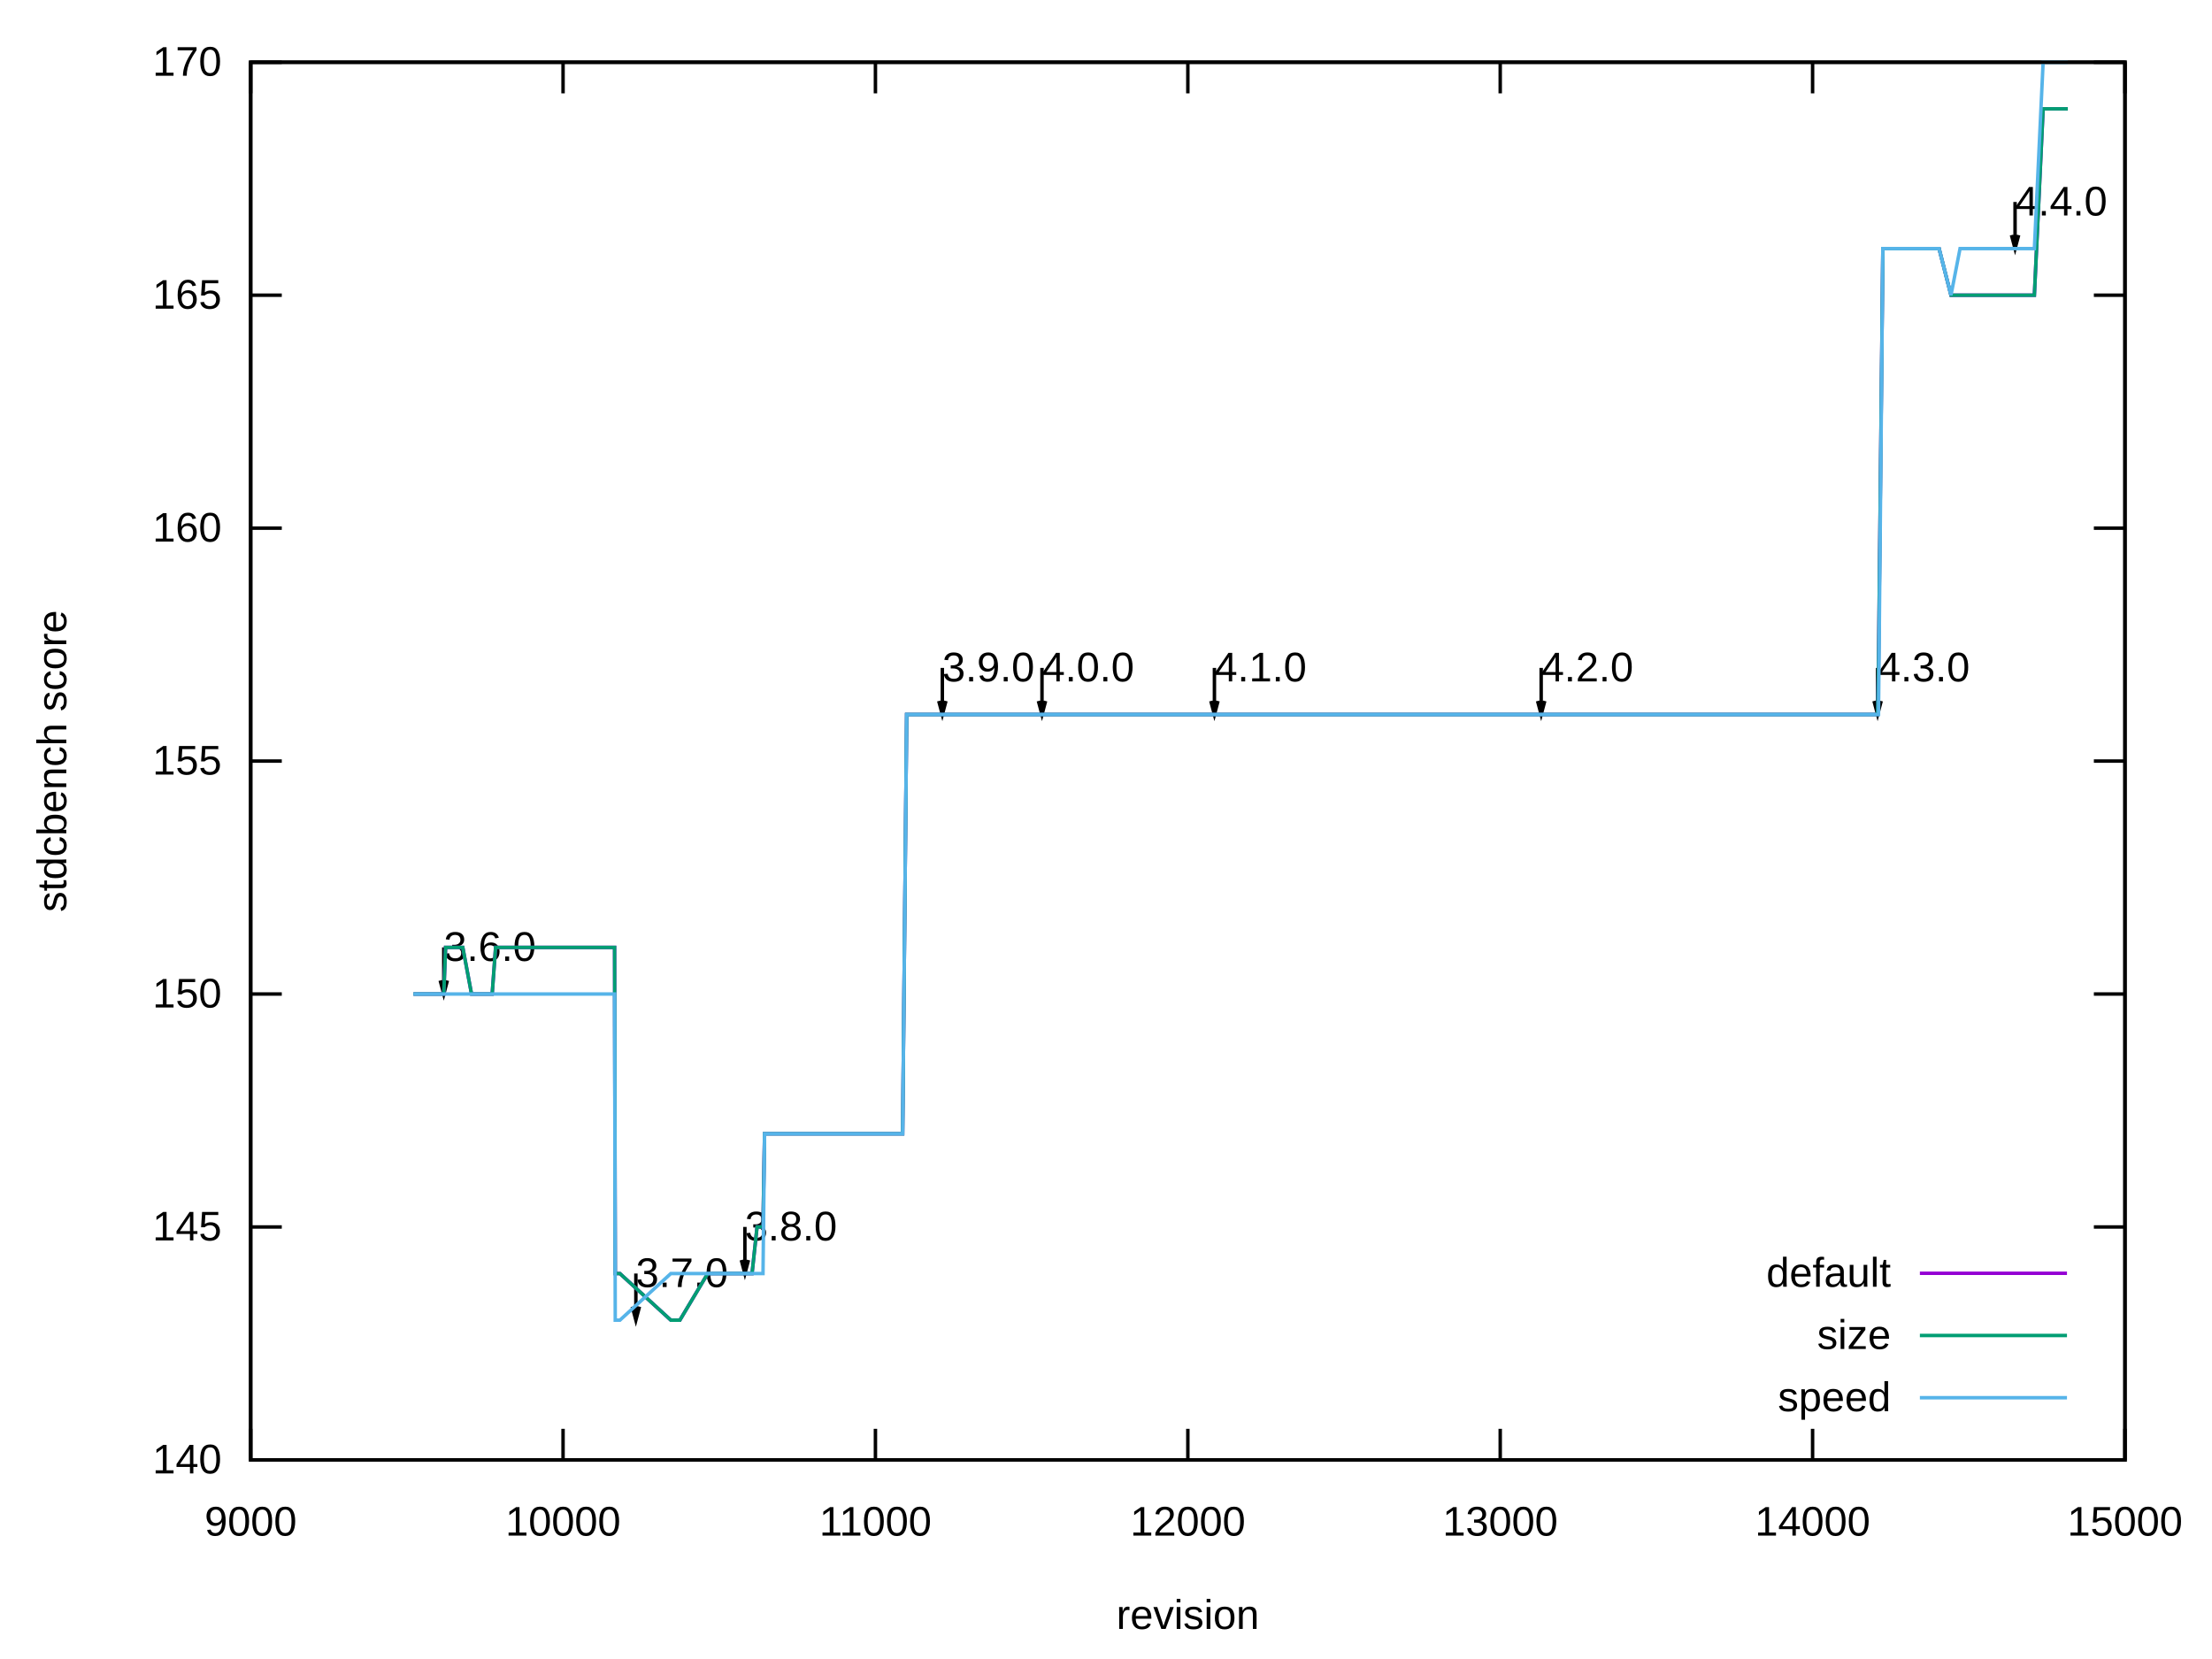
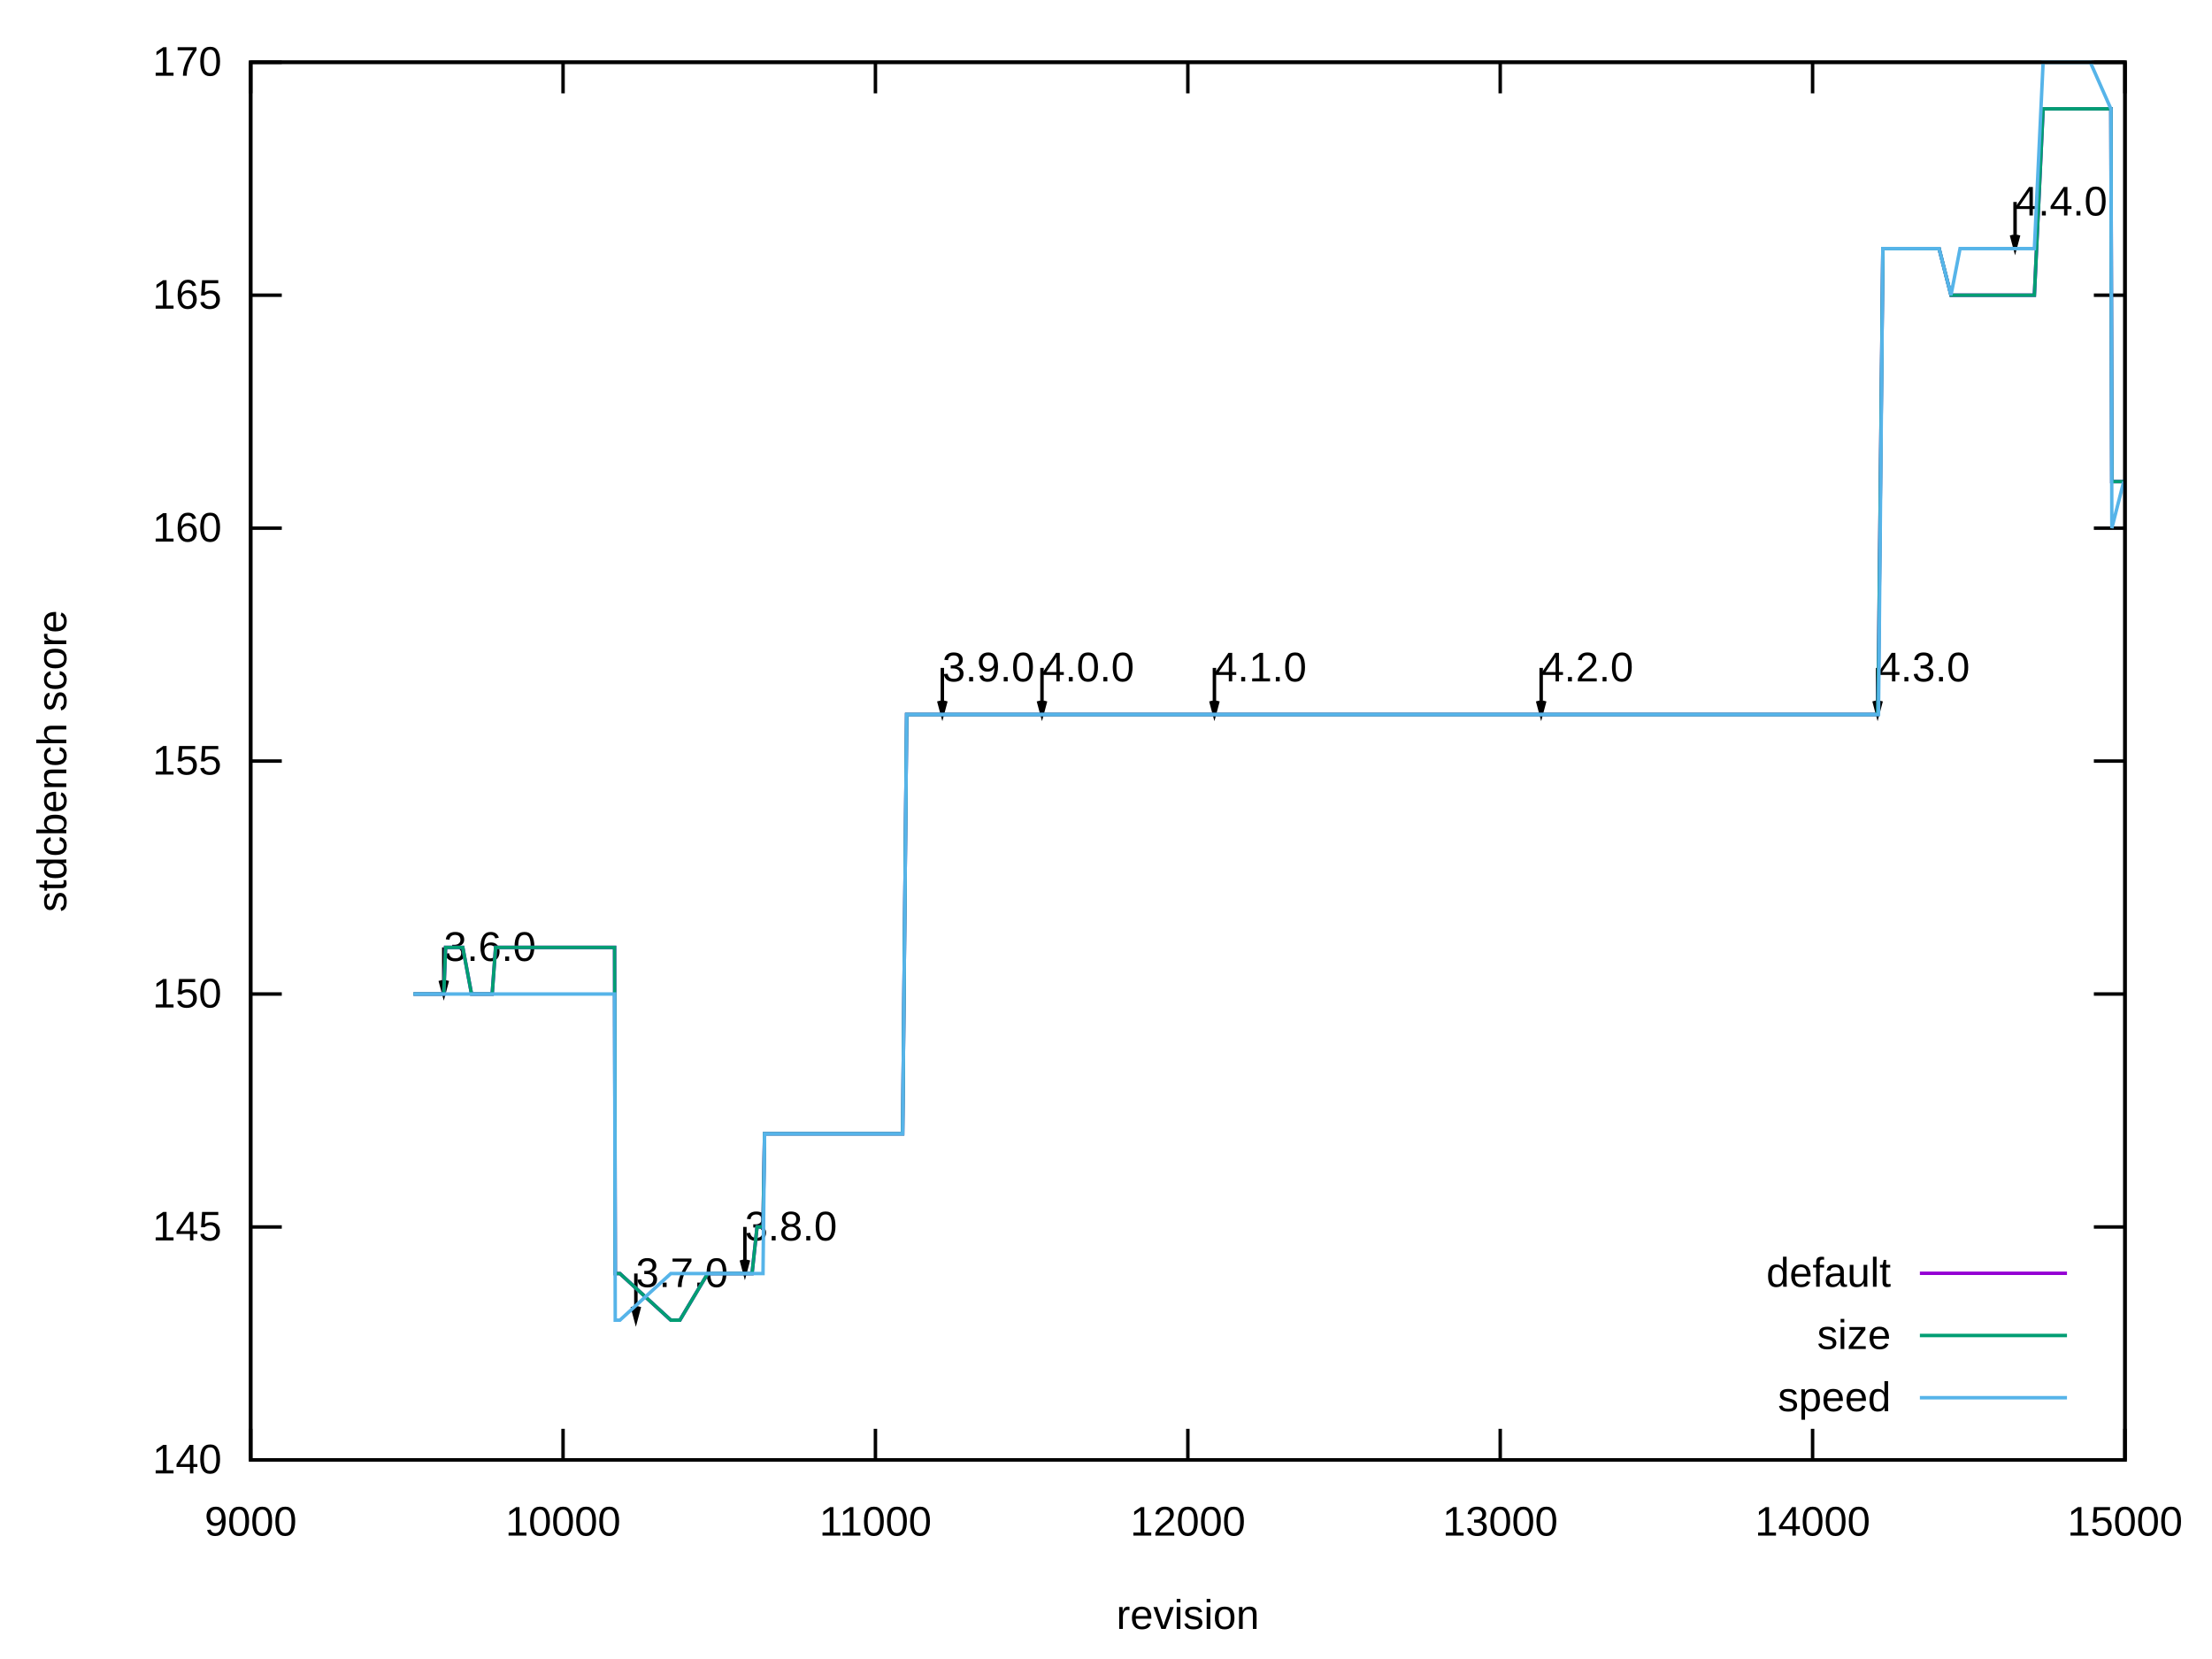
<svg xmlns="http://www.w3.org/2000/svg" xmlns:xlink="http://www.w3.org/1999/xlink" width="640" height="480" viewBox="0 0 640 480">
  <g id="gnuplot_canvas">
    <rect x="0" y="0" width="640" height="480" fill="none" />
    <defs>
      <circle id="gpDot" r="0.5" stroke-width="0.5" stroke="currentColor" />
      <path id="gpPt0" stroke-width="0.222" stroke="currentColor" d="M-1,0 h2 M0,-1 v2" />
      <path id="gpPt1" stroke-width="0.222" stroke="currentColor" d="M-1,-1 L1,1 M1,-1 L-1,1" />
      <path id="gpPt2" stroke-width="0.222" stroke="currentColor" d="M-1,0 L1,0 M0,-1 L0,1 M-1,-1 L1,1 M-1,1 L1,-1" />
      <rect id="gpPt3" stroke-width="0.222" stroke="currentColor" x="-1" y="-1" width="2" height="2" />
      <rect id="gpPt4" stroke-width="0.222" stroke="currentColor" fill="currentColor" x="-1" y="-1" width="2" height="2" />
      <circle id="gpPt5" stroke-width="0.222" stroke="currentColor" cx="0" cy="0" r="1" />
      <use xlink:href="#gpPt5" id="gpPt6" fill="currentColor" stroke="none" />
      <path id="gpPt7" stroke-width="0.222" stroke="currentColor" d="M0,-1.33 L-1.33,0.67 L1.33,0.67 z" />
      <use xlink:href="#gpPt7" id="gpPt8" fill="currentColor" stroke="none" />
      <use xlink:href="#gpPt7" id="gpPt9" stroke="currentColor" transform="rotate(180)" />
      <use xlink:href="#gpPt9" id="gpPt10" fill="currentColor" stroke="none" />
      <use xlink:href="#gpPt3" id="gpPt11" stroke="currentColor" transform="rotate(45)" />
      <use xlink:href="#gpPt11" id="gpPt12" fill="currentColor" stroke="none" />
      <path id="gpPt13" stroke-width="0.222" stroke="currentColor" d="M0,1.330 L1.265,0.411 L0.782,-1.067 L-0.782,-1.076 L-1.265,0.411 z" />
      <use xlink:href="#gpPt13" id="gpPt14" fill="currentColor" stroke="none" />
      <filter id="textbox" filterUnits="objectBoundingBox" x="0" y="0" height="1" width="1">
        <feFlood flood-color="white" flood-opacity="1" result="bgnd" />
        <feComposite in="SourceGraphic" in2="bgnd" operator="atop" />
      </filter>
      <filter id="greybox" filterUnits="objectBoundingBox" x="0" y="0" height="1" width="1">
        <feFlood flood-color="lightgrey" flood-opacity="1" result="grey" />
        <feComposite in="SourceGraphic" in2="grey" operator="atop" />
      </filter>
    </defs>
    <g fill="none" color="white" stroke="currentColor" stroke-width="1.00" stroke-linecap="butt" stroke-linejoin="miter">
</g>
    <g fill="none" color="black" stroke="currentColor" stroke-width="1.00" stroke-linecap="butt" stroke-linejoin="miter">
      <path stroke="black" d="M72.53,422.40 L81.53,422.40 M614.82,422.40 L605.82,422.40  " />
      <g transform="translate(64.14,426.30)" stroke="none" fill="black" font-family="Arial" font-size="12.00" text-anchor="end">
        <text>
          <tspan font-family="Arial"> 140</tspan>
        </text>
      </g>
    </g>
    <g fill="none" color="black" stroke="currentColor" stroke-width="1.00" stroke-linecap="butt" stroke-linejoin="miter">
      <path stroke="black" d="M72.53,355.00 L81.53,355.00 M614.82,355.00 L605.82,355.00  " />
      <g transform="translate(64.14,358.90)" stroke="none" fill="black" font-family="Arial" font-size="12.00" text-anchor="end">
        <text>
          <tspan font-family="Arial"> 145</tspan>
        </text>
      </g>
    </g>
    <g fill="none" color="black" stroke="currentColor" stroke-width="1.00" stroke-linecap="butt" stroke-linejoin="miter">
      <path stroke="black" d="M72.53,287.60 L81.53,287.60 M614.82,287.60 L605.82,287.60  " />
      <g transform="translate(64.14,291.50)" stroke="none" fill="black" font-family="Arial" font-size="12.00" text-anchor="end">
        <text>
          <tspan font-family="Arial"> 150</tspan>
        </text>
      </g>
    </g>
    <g fill="none" color="black" stroke="currentColor" stroke-width="1.00" stroke-linecap="butt" stroke-linejoin="miter">
      <path stroke="black" d="M72.53,220.20 L81.53,220.20 M614.82,220.20 L605.82,220.20  " />
      <g transform="translate(64.14,224.10)" stroke="none" fill="black" font-family="Arial" font-size="12.00" text-anchor="end">
        <text>
          <tspan font-family="Arial"> 155</tspan>
        </text>
      </g>
    </g>
    <g fill="none" color="black" stroke="currentColor" stroke-width="1.00" stroke-linecap="butt" stroke-linejoin="miter">
      <path stroke="black" d="M72.53,152.81 L81.53,152.81 M614.82,152.81 L605.82,152.81  " />
      <g transform="translate(64.14,156.71)" stroke="none" fill="black" font-family="Arial" font-size="12.00" text-anchor="end">
        <text>
          <tspan font-family="Arial"> 160</tspan>
        </text>
      </g>
    </g>
    <g fill="none" color="black" stroke="currentColor" stroke-width="1.00" stroke-linecap="butt" stroke-linejoin="miter">
      <path stroke="black" d="M72.53,85.41 L81.53,85.41 M614.82,85.41 L605.82,85.41  " />
      <g transform="translate(64.14,89.31)" stroke="none" fill="black" font-family="Arial" font-size="12.00" text-anchor="end">
        <text>
          <tspan font-family="Arial"> 165</tspan>
        </text>
      </g>
    </g>
    <g fill="none" color="black" stroke="currentColor" stroke-width="1.00" stroke-linecap="butt" stroke-linejoin="miter">
      <path stroke="black" d="M72.53,18.01 L81.53,18.01 M614.82,18.01 L605.82,18.01  " />
      <g transform="translate(64.14,21.91)" stroke="none" fill="black" font-family="Arial" font-size="12.00" text-anchor="end">
        <text>
          <tspan font-family="Arial"> 170</tspan>
        </text>
      </g>
    </g>
    <g fill="none" color="black" stroke="currentColor" stroke-width="1.00" stroke-linecap="butt" stroke-linejoin="miter">
      <path stroke="black" d="M72.53,422.40 L72.53,413.40 M72.53,18.01 L72.53,27.01  " />
      <g transform="translate(72.53,444.30)" stroke="none" fill="black" font-family="Arial" font-size="12.00" text-anchor="middle">
        <text>
          <tspan font-family="Arial"> 9000</tspan>
        </text>
      </g>
    </g>
    <g fill="none" color="black" stroke="currentColor" stroke-width="1.00" stroke-linecap="butt" stroke-linejoin="miter">
      <path stroke="black" d="M162.91,422.40 L162.91,413.40 M162.91,18.01 L162.91,27.01  " />
      <g transform="translate(162.91,444.30)" stroke="none" fill="black" font-family="Arial" font-size="12.00" text-anchor="middle">
        <text>
          <tspan font-family="Arial"> 10000</tspan>
        </text>
      </g>
    </g>
    <g fill="none" color="black" stroke="currentColor" stroke-width="1.00" stroke-linecap="butt" stroke-linejoin="miter">
      <path stroke="black" d="M253.29,422.40 L253.29,413.40 M253.29,18.01 L253.29,27.01  " />
      <g transform="translate(253.29,444.30)" stroke="none" fill="black" font-family="Arial" font-size="12.00" text-anchor="middle">
        <text>
          <tspan font-family="Arial"> 11000</tspan>
        </text>
      </g>
    </g>
    <g fill="none" color="black" stroke="currentColor" stroke-width="1.00" stroke-linecap="butt" stroke-linejoin="miter">
      <path stroke="black" d="M343.68,422.40 L343.68,413.40 M343.68,18.01 L343.68,27.01  " />
      <g transform="translate(343.68,444.30)" stroke="none" fill="black" font-family="Arial" font-size="12.00" text-anchor="middle">
        <text>
          <tspan font-family="Arial"> 12000</tspan>
        </text>
      </g>
    </g>
    <g fill="none" color="black" stroke="currentColor" stroke-width="1.00" stroke-linecap="butt" stroke-linejoin="miter">
      <path stroke="black" d="M434.06,422.40 L434.06,413.40 M434.06,18.01 L434.06,27.01  " />
      <g transform="translate(434.06,444.30)" stroke="none" fill="black" font-family="Arial" font-size="12.00" text-anchor="middle">
        <text>
          <tspan font-family="Arial"> 13000</tspan>
        </text>
      </g>
    </g>
    <g fill="none" color="black" stroke="currentColor" stroke-width="1.00" stroke-linecap="butt" stroke-linejoin="miter">
      <path stroke="black" d="M524.44,422.40 L524.44,413.40 M524.44,18.01 L524.44,27.01  " />
      <g transform="translate(524.44,444.30)" stroke="none" fill="black" font-family="Arial" font-size="12.00" text-anchor="middle">
        <text>
          <tspan font-family="Arial"> 14000</tspan>
        </text>
      </g>
    </g>
    <g fill="none" color="black" stroke="currentColor" stroke-width="1.00" stroke-linecap="butt" stroke-linejoin="miter">
      <path stroke="black" d="M614.82,422.40 L614.82,413.40 M614.82,18.01 L614.82,27.01  " />
      <g transform="translate(614.82,444.30)" stroke="none" fill="black" font-family="Arial" font-size="12.00" text-anchor="middle">
        <text>
          <tspan font-family="Arial"> 15000</tspan>
        </text>
      </g>
    </g>
    <g fill="none" color="black" stroke="currentColor" stroke-width="1.00" stroke-linecap="butt" stroke-linejoin="miter">
</g>
    <g fill="none" color="black" stroke="currentColor" stroke-width="1.00" stroke-linecap="butt" stroke-linejoin="miter">
      <path stroke="black" d="M72.53,18.01 L72.53,422.40 L614.82,422.40 L614.82,18.01 L72.53,18.01 Z  " />
      <g transform="translate(128.39,278.02)" stroke="none" fill="black" font-family="Arial" font-size="12.00" text-anchor="start">
        <text>
          <tspan font-family="Arial">3.6.0</tspan>
        </text>
      </g>
      <g transform="translate(183.97,372.38)" stroke="none" fill="black" font-family="Arial" font-size="12.00" text-anchor="start">
        <text>
          <tspan font-family="Arial">3.7.0</tspan>
        </text>
      </g>
      <g transform="translate(215.51,358.90)" stroke="none" fill="black" font-family="Arial" font-size="12.00" text-anchor="start">
        <text>
          <tspan font-family="Arial">3.8.0</tspan>
        </text>
      </g>
      <g transform="translate(272.64,197.15)" stroke="none" fill="black" font-family="Arial" font-size="12.00" text-anchor="start">
        <text>
          <tspan font-family="Arial">3.9.0</tspan>
        </text>
      </g>
      <g transform="translate(301.47,197.15)" stroke="none" fill="black" font-family="Arial" font-size="12.00" text-anchor="start">
        <text>
          <tspan font-family="Arial">4.0.0</tspan>
        </text>
      </g>
      <g transform="translate(351.36,197.15)" stroke="none" fill="black" font-family="Arial" font-size="12.00" text-anchor="start">
        <text>
          <tspan font-family="Arial">4.1.0</tspan>
        </text>
      </g>
      <g transform="translate(445.90,197.15)" stroke="none" fill="black" font-family="Arial" font-size="12.00" text-anchor="start">
        <text>
          <tspan font-family="Arial">4.2.0</tspan>
        </text>
      </g>
      <g transform="translate(543.24,197.15)" stroke="none" fill="black" font-family="Arial" font-size="12.00" text-anchor="start">
        <text>
          <tspan font-family="Arial">4.3.0</tspan>
        </text>
      </g>
      <g transform="translate(583.01,62.35)" stroke="none" fill="black" font-family="Arial" font-size="12.00" text-anchor="start">
        <text>
          <tspan font-family="Arial">4.4.0</tspan>
        </text>
      </g>
    </g>
    <g fill="none" color="black" stroke="currentColor" stroke-width="1.00" stroke-linecap="butt" stroke-linejoin="miter">
      <path stroke="black" d="M127.36,283.69 L128.40,287.59 L129.44,283.69 M128.40,274.11 L128.40,287.59  " />
    </g>
    <g fill="none" color="black" stroke="currentColor" stroke-width="1.00" stroke-linecap="butt" stroke-linejoin="miter">
      <path stroke="black" d="M182.94,378.05 L183.98,381.95 L185.02,378.05 M183.98,368.47 L183.98,381.95  " />
    </g>
    <g fill="none" color="black" stroke="currentColor" stroke-width="1.00" stroke-linecap="butt" stroke-linejoin="miter">
      <path stroke="black" d="M214.48,364.57 L215.52,368.47 L216.56,364.57 M215.52,354.99 L215.52,368.47  " />
    </g>
    <g fill="none" color="black" stroke="currentColor" stroke-width="1.00" stroke-linecap="butt" stroke-linejoin="miter">
      <path stroke="black" d="M271.61,202.82 L272.65,206.72 L273.69,202.82 M272.65,193.24 L272.65,206.72  " />
    </g>
    <g fill="none" color="black" stroke="currentColor" stroke-width="1.00" stroke-linecap="butt" stroke-linejoin="miter">
      <path stroke="black" d="M300.44,202.82 L301.48,206.72 L302.52,202.82 M301.48,193.24 L301.48,206.72  " />
    </g>
    <g fill="none" color="black" stroke="currentColor" stroke-width="1.00" stroke-linecap="butt" stroke-linejoin="miter">
      <path stroke="black" d="M350.33,202.82 L351.37,206.72 L352.41,202.82 M351.37,193.24 L351.37,206.72  " />
    </g>
    <g fill="none" color="black" stroke="currentColor" stroke-width="1.00" stroke-linecap="butt" stroke-linejoin="miter">
      <path stroke="black" d="M444.87,202.82 L445.91,206.72 L446.95,202.82 M445.91,193.24 L445.91,206.72  " />
    </g>
    <g fill="none" color="black" stroke="currentColor" stroke-width="1.00" stroke-linecap="butt" stroke-linejoin="miter">
      <path stroke="black" d="M542.21,202.82 L543.25,206.72 L544.29,202.82 M543.25,193.24 L543.25,206.72  " />
    </g>
    <g fill="none" color="black" stroke="currentColor" stroke-width="1.00" stroke-linecap="butt" stroke-linejoin="miter">
      <path stroke="black" d="M581.98,68.02 L583.02,71.92 L584.06,68.02 M583.02,58.44 L583.02,71.92  " />
    </g>
    <g fill="none" color="black" stroke="currentColor" stroke-width="1.00" stroke-linecap="butt" stroke-linejoin="miter">
</g>
    <g id="gnuplot_plot_1">
      <g fill="none" color="black" stroke="currentColor" stroke-width="1.00" stroke-linecap="butt" stroke-linejoin="miter">
        <g transform="translate(547.09,372.30)" stroke="none" fill="black" font-family="Arial" font-size="12.00" text-anchor="end">
          <text>
            <tspan font-family="Arial">default</tspan>
          </text>
        </g>
      </g>
      <g fill="none" color="black" stroke="currentColor" stroke-width="1.00" stroke-linecap="butt" stroke-linejoin="miter">
-         <path stroke="rgb(148,   0, 211)" d="M555.48,368.40 L598.04,368.40 M119.62,287.60 L121.34,287.60 L122.24,287.60 L123.87,287.60 L125.04,287.60 L125.76,287.60   L126.40,287.60 L126.85,287.60 L126.94,287.60 L127.03,287.60 L127.12,287.60 L128.39,287.60 L128.93,274.12 L129.65,274.12   L129.92,274.12 L130.01,274.12 L130.10,274.12 L130.19,274.12 L130.37,274.12 L130.83,274.12 L130.92,274.12 L131.19,274.12   L131.37,274.12 L131.55,274.12 L131.64,274.12 L132.09,274.12 L132.36,274.12 L132.54,274.12 L132.63,274.12 L132.72,274.12   L133.90,274.12 L136.43,287.60 L138.51,287.60 L139.41,287.60 L140.05,287.60 L140.41,287.60 L141.31,287.60 L141.58,287.60   L141.67,287.60 L141.76,287.60 L141.85,287.60 L142.40,287.60 L143.39,274.12 L143.93,274.12 L144.02,274.12 L144.20,274.12   L144.56,274.12 L145.11,274.12 L145.47,274.12 L145.56,274.12 L146.19,274.12 L146.46,274.12 L146.55,274.12 L146.64,274.12   L147.55,274.12 L147.73,274.12 L148.09,274.12 L151.98,274.12 L158.30,274.12 L158.66,274.12 L158.84,274.12 L158.93,274.12   L159.39,274.12 L177.64,274.12 L177.82,274.12 L178.01,368.48 L178.64,368.48 L179.27,368.48 L179.36,368.48 L194.09,381.96   L194.45,381.96 L194.55,381.96 L195.99,381.96 L196.08,381.96 L196.71,381.96 L204.76,368.48 L207.65,368.48 L209.01,368.48   L211.72,368.48 L213.34,368.48 L215.51,368.48 L216.42,368.48 L217.23,368.48 L217.59,368.48 L219.04,355.00 L220.76,355.00   L221.21,328.04 L222.20,328.04 L222.56,328.04 L223.29,328.04 L232.96,328.04 L233.59,328.04 L233.95,328.04 L234.04,328.04   L234.13,328.04 L234.31,328.04 L235.22,328.04 L244.26,328.04 L249.68,328.04 L250.94,328.04 L261.16,328.04 L262.33,206.73   L266.85,206.73 L272.64,206.73 L276.79,206.73 L283.12,206.73 L283.57,206.73 L286.82,206.73 L292.61,206.73 L292.88,206.73   L293.69,206.73 L299.12,206.73 L299.30,206.73 L301.47,206.73 L306.26,206.73 L308.79,206.73 L308.88,206.73 L309.78,206.73   L310.23,206.73 L310.32,206.73 L310.87,206.73 L310.96,206.73 L318.55,206.73 L327.59,206.73 L343.77,206.73 L348.74,206.73   L351.36,206.73 L352.53,206.73 L352.71,206.73 L352.89,206.73 L353.26,206.73 L353.53,206.73 L353.98,206.73 L379.10,206.73   L381.18,206.73 L382.54,206.73 L384.35,206.73 L385.61,206.73 L387.78,206.73 L388.41,206.73 L389.59,206.73 L401.70,206.73   L404.50,206.73 L405.95,206.73 L406.22,206.73 L411.10,206.73 L414.53,206.73 L415.53,206.73 L418.42,206.73 L421.58,206.73   L422.76,206.73 L424.21,206.73 L425.02,206.73 L431.25,206.73 L445.90,206.73 L452.13,206.73 L461.17,206.73 L478.80,206.73   L496.33,206.73 L497.23,206.73 L498.14,206.73 L501.66,206.73 L503.83,206.73 L506.36,206.73 L515.40,206.73 L524.44,206.73   L541.07,206.73 L543.24,206.73 L543.51,193.25 L544.77,71.93 L545.68,71.93 L545.95,71.93 L546.67,71.93 L546.85,71.93   L547.30,71.93 L551.55,71.93 L555.71,71.93 L557.88,71.93 L560.41,71.93 L561.04,71.93 L564.48,85.41 L567.10,85.41   L570.53,85.41 L572.16,85.41 L583.01,85.41 L583.19,85.41 L588.61,85.41 L591.14,31.49 L598.28,31.49  " />
+         <path stroke="rgb(148,   0, 211)" d="M555.48,368.40 L598.04,368.40 M119.62,287.60 L121.34,287.60 L122.24,287.60 L123.87,287.60 L125.04,287.60 L125.76,287.60   L126.40,287.60 L126.85,287.60 L126.94,287.60 L127.03,287.60 L127.12,287.60 L128.39,287.60 L128.93,274.12 L129.65,274.12   L129.92,274.12 L130.01,274.12 L130.10,274.12 L130.19,274.12 L130.37,274.12 L130.83,274.12 L130.92,274.12 L131.19,274.12   L131.37,274.12 L131.55,274.12 L131.64,274.12 L132.09,274.12 L132.36,274.12 L132.54,274.12 L132.63,274.12 L132.72,274.12   L133.90,274.12 L136.43,287.60 L138.51,287.60 L139.41,287.60 L140.05,287.60 L140.41,287.60 L141.31,287.60 L141.58,287.60   L141.67,287.60 L141.76,287.60 L141.85,287.60 L142.40,287.60 L143.39,274.12 L143.93,274.12 L144.02,274.12 L144.20,274.12   L144.56,274.12 L145.11,274.12 L145.47,274.12 L145.56,274.12 L146.19,274.12 L146.46,274.12 L146.55,274.12 L146.64,274.12   L147.55,274.12 L147.73,274.12 L148.09,274.12 L151.98,274.12 L158.30,274.12 L158.66,274.12 L158.84,274.12 L158.93,274.12   L159.39,274.12 L177.64,274.12 L177.82,274.12 L178.01,368.48 L178.64,368.48 L179.27,368.48 L179.36,368.48 L194.09,381.96   L194.45,381.96 L194.55,381.96 L195.99,381.96 L196.08,381.96 L196.71,381.96 L204.76,368.48 L207.65,368.48 L209.01,368.48   L211.72,368.48 L213.34,368.48 L215.51,368.48 L216.42,368.48 L217.23,368.48 L217.59,368.48 L219.04,355.00 L220.76,355.00   L221.21,328.04 L222.20,328.04 L222.56,328.04 L223.29,328.04 L232.96,328.04 L233.59,328.04 L233.95,328.04 L234.04,328.04   L234.13,328.04 L234.31,328.04 L235.22,328.04 L244.26,328.04 L249.68,328.04 L250.94,328.04 L261.16,328.04 L262.33,206.73   L266.85,206.73 L272.64,206.73 L276.79,206.73 L283.12,206.73 L283.57,206.73 L286.82,206.73 L292.61,206.73 L292.88,206.73   L293.69,206.73 L299.12,206.73 L299.30,206.73 L301.47,206.73 L306.26,206.73 L308.79,206.73 L308.88,206.73 L309.78,206.73   L310.23,206.73 L310.32,206.73 L310.87,206.73 L310.96,206.73 L318.55,206.73 L327.59,206.73 L343.77,206.73 L348.74,206.73   L351.36,206.73 L352.53,206.73 L352.71,206.73 L352.89,206.73 L353.26,206.73 L353.53,206.73 L353.98,206.73 L379.10,206.73   L381.18,206.73 L382.54,206.73 L384.35,206.73 L385.61,206.73 L387.78,206.73 L388.41,206.73 L389.59,206.73 L401.70,206.73   L404.50,206.73 L405.95,206.73 L406.22,206.73 L411.10,206.73 L414.53,206.73 L415.53,206.73 L418.42,206.73 L421.58,206.73   L422.76,206.73 L424.21,206.73 L425.02,206.73 L431.25,206.73 L445.90,206.73 L452.13,206.73 L461.17,206.73 L478.80,206.73   L496.33,206.73 L497.23,206.73 L498.14,206.73 L501.66,206.73 L503.83,206.73 L506.36,206.73 L515.40,206.73 L524.44,206.73   L541.07,206.73 L543.24,206.73 L543.51,193.25 L544.77,71.93 L545.68,71.93 L545.95,71.93 L546.67,71.93 L546.85,71.93   L547.30,71.93 L551.55,71.93 L555.71,71.93 L557.88,71.93 L560.41,71.93 L561.04,71.93 L564.48,85.41 L567.10,85.41   L570.53,85.41 L572.16,85.41 L583.01,85.41 L583.19,85.41 L588.61,85.41 L591.14,31.49 L598.28,31.49 L604.79,31.49   L610.75,31.49 L611.02,139.33 L614.46,139.33  " />
      </g>
    </g>
    <g id="gnuplot_plot_2">
      <g fill="none" color="black" stroke="currentColor" stroke-width="1.00" stroke-linecap="butt" stroke-linejoin="miter">
        <g transform="translate(547.09,390.30)" stroke="none" fill="black" font-family="Arial" font-size="12.00" text-anchor="end">
          <text>
            <tspan font-family="Arial">size</tspan>
          </text>
        </g>
      </g>
      <g fill="none" color="black" stroke="currentColor" stroke-width="1.00" stroke-linecap="butt" stroke-linejoin="miter">
-         <path stroke="rgb(  0, 158, 115)" d="M555.48,386.40 L598.04,386.40 M119.62,287.60 L121.34,287.60 L122.24,287.60 L123.87,287.60 L125.04,287.60 L125.76,287.60   L126.40,287.60 L126.85,287.60 L126.94,287.60 L127.03,287.60 L127.12,287.60 L128.39,287.60 L128.93,274.12 L129.65,274.12   L129.92,274.12 L130.01,274.12 L130.10,274.12 L130.19,274.12 L130.37,274.12 L130.83,274.12 L130.92,274.12 L131.19,274.12   L131.37,274.12 L131.55,274.12 L131.64,274.12 L132.09,274.12 L132.36,274.12 L132.54,274.12 L132.63,274.12 L132.72,274.12   L133.90,274.12 L136.43,287.60 L138.51,287.60 L139.41,287.60 L140.05,287.60 L140.41,287.60 L141.31,287.60 L141.58,287.60   L141.67,287.60 L141.76,287.60 L141.85,287.60 L142.40,287.60 L143.39,274.12 L143.93,274.12 L144.02,274.12 L144.20,274.12   L144.56,274.12 L145.11,274.12 L145.47,274.12 L145.56,274.12 L146.19,274.12 L146.46,274.12 L146.55,274.12 L146.64,274.12   L147.55,274.12 L147.73,274.12 L148.09,274.12 L151.98,274.12 L158.30,274.12 L158.66,274.12 L158.84,274.12 L158.93,274.12   L159.39,274.12 L177.64,274.12 L177.82,274.12 L178.01,368.48 L178.64,368.48 L179.27,368.48 L179.36,368.48 L194.09,381.96   L194.45,381.96 L194.55,381.96 L195.99,381.96 L196.08,381.96 L196.71,381.96 L204.76,368.48 L207.65,368.48 L209.01,368.48   L211.72,368.48 L213.34,368.48 L215.51,368.48 L216.42,368.48 L217.23,368.48 L217.59,368.48 L219.04,355.00 L220.76,355.00   L221.21,328.04 L222.20,328.04 L222.56,328.04 L223.29,328.04 L232.96,328.04 L233.59,328.04 L233.95,328.04 L234.04,328.04   L234.13,328.04 L234.31,328.04 L235.22,328.04 L244.26,328.04 L249.68,328.04 L250.94,328.04 L261.16,328.04 L262.33,206.73   L266.85,206.73 L272.64,206.73 L276.79,206.73 L283.12,206.73 L283.57,206.73 L286.82,206.73 L292.61,206.73 L292.88,206.73   L293.69,206.73 L299.12,206.73 L299.30,206.73 L301.47,206.73 L306.26,206.73 L308.79,206.73 L308.88,206.73 L309.78,206.73   L310.23,206.73 L310.32,206.73 L310.87,206.73 L310.96,206.73 L318.55,206.73 L327.59,206.73 L343.77,206.73 L348.74,206.73   L351.36,206.73 L352.53,206.73 L352.71,206.73 L352.89,206.73 L353.26,206.73 L353.53,206.73 L353.98,206.73 L379.10,206.73   L381.18,206.73 L382.54,206.73 L384.35,206.73 L385.61,206.73 L387.78,206.73 L388.41,206.73 L389.59,206.73 L401.70,206.73   L404.50,206.73 L405.95,206.73 L406.22,206.73 L411.10,206.73 L414.53,206.73 L415.53,206.73 L418.42,206.73 L421.58,206.73   L422.76,206.73 L424.21,206.73 L425.02,206.73 L431.25,206.73 L445.90,206.73 L452.13,206.73 L461.17,206.73 L478.80,206.73   L496.33,206.73 L497.23,206.73 L498.14,206.73 L501.66,206.73 L503.83,206.73 L506.36,206.73 L515.40,206.73 L524.44,206.73   L541.07,206.73 L543.24,206.73 L543.51,193.25 L544.77,71.93 L545.68,71.93 L545.95,71.93 L546.67,71.93 L546.85,71.93   L547.30,71.93 L551.55,71.93 L555.71,71.93 L557.88,71.93 L560.41,71.93 L561.04,71.93 L564.48,85.41 L567.10,85.41   L570.53,85.41 L572.16,85.41 L583.01,85.41 L583.19,85.41 L588.61,85.41 L591.14,31.49 L598.28,31.49  " />
+         <path stroke="rgb(  0, 158, 115)" d="M555.48,386.40 L598.04,386.40 M119.62,287.60 L121.34,287.60 L122.24,287.60 L123.87,287.60 L125.04,287.60 L125.76,287.60   L126.40,287.60 L126.85,287.60 L126.94,287.60 L127.03,287.60 L127.12,287.60 L128.39,287.60 L128.93,274.12 L129.65,274.12   L129.92,274.12 L130.01,274.12 L130.10,274.12 L130.19,274.12 L130.37,274.12 L130.83,274.12 L130.92,274.12 L131.19,274.12   L131.37,274.12 L131.55,274.12 L131.64,274.12 L132.09,274.12 L132.36,274.12 L132.54,274.12 L132.63,274.12 L132.72,274.12   L133.90,274.12 L136.43,287.60 L138.51,287.60 L139.41,287.60 L140.05,287.60 L140.41,287.60 L141.31,287.60 L141.58,287.60   L141.67,287.60 L141.76,287.60 L141.85,287.60 L142.40,287.60 L143.39,274.12 L143.93,274.12 L144.02,274.12 L144.20,274.12   L144.56,274.12 L145.11,274.12 L145.47,274.12 L145.56,274.12 L146.19,274.12 L146.46,274.12 L146.55,274.12 L146.64,274.12   L147.55,274.12 L147.73,274.12 L148.09,274.12 L151.98,274.12 L158.30,274.12 L158.66,274.12 L158.84,274.12 L158.93,274.12   L159.39,274.12 L177.64,274.12 L177.82,274.12 L178.01,368.48 L178.64,368.48 L179.27,368.48 L179.36,368.48 L194.09,381.96   L194.45,381.96 L194.55,381.96 L195.99,381.96 L196.08,381.96 L196.71,381.96 L204.76,368.48 L207.65,368.48 L209.01,368.48   L211.72,368.48 L213.34,368.48 L215.51,368.48 L216.42,368.48 L217.23,368.48 L217.59,368.48 L219.04,355.00 L220.76,355.00   L221.21,328.04 L222.20,328.04 L222.56,328.04 L223.29,328.04 L232.96,328.04 L233.59,328.04 L233.95,328.04 L234.04,328.04   L234.13,328.04 L234.31,328.04 L235.22,328.04 L244.26,328.04 L249.68,328.04 L250.94,328.04 L261.16,328.04 L262.33,206.73   L266.85,206.73 L272.64,206.73 L276.79,206.73 L283.12,206.73 L283.57,206.73 L286.82,206.73 L292.61,206.73 L292.88,206.73   L293.69,206.73 L299.12,206.73 L299.30,206.73 L301.47,206.73 L306.26,206.73 L308.79,206.73 L308.88,206.73 L309.78,206.73   L310.23,206.73 L310.32,206.73 L310.87,206.73 L310.96,206.73 L318.55,206.73 L327.59,206.73 L343.77,206.73 L348.74,206.73   L351.36,206.73 L352.53,206.73 L352.71,206.73 L352.89,206.73 L353.26,206.73 L353.53,206.73 L353.98,206.73 L379.10,206.73   L381.18,206.73 L382.54,206.73 L384.35,206.73 L385.61,206.73 L387.78,206.73 L388.41,206.73 L389.59,206.73 L401.70,206.73   L404.50,206.73 L405.95,206.73 L406.22,206.73 L411.10,206.73 L414.53,206.73 L415.53,206.73 L418.42,206.73 L421.58,206.73   L422.76,206.73 L424.21,206.73 L425.02,206.73 L431.25,206.73 L445.90,206.73 L452.13,206.73 L461.17,206.73 L478.80,206.73   L496.33,206.73 L497.23,206.73 L498.14,206.73 L501.66,206.73 L503.83,206.73 L506.36,206.73 L515.40,206.73 L524.44,206.73   L541.07,206.73 L543.24,206.73 L543.51,193.25 L544.77,71.93 L545.68,71.93 L545.95,71.93 L546.67,71.93 L546.85,71.93   L547.30,71.93 L551.55,71.93 L555.71,71.93 L557.88,71.93 L560.41,71.93 L561.04,71.93 L564.48,85.41 L567.10,85.41   L570.53,85.41 L572.16,85.41 L583.01,85.41 L583.19,85.41 L588.61,85.41 L591.14,31.49 L598.28,31.49 L604.79,31.49   L610.75,31.49 L611.02,139.33 L614.46,139.33  " />
      </g>
    </g>
    <g id="gnuplot_plot_3">
      <g fill="none" color="black" stroke="currentColor" stroke-width="1.00" stroke-linecap="butt" stroke-linejoin="miter">
        <g transform="translate(547.09,408.30)" stroke="none" fill="black" font-family="Arial" font-size="12.00" text-anchor="end">
          <text>
            <tspan font-family="Arial">speed</tspan>
          </text>
        </g>
      </g>
      <g fill="none" color="black" stroke="currentColor" stroke-width="1.00" stroke-linecap="butt" stroke-linejoin="miter">
-         <path stroke="rgb( 86, 180, 233)" d="M555.48,404.40 L598.04,404.40 M119.62,287.60 L121.34,287.60 L122.24,287.60 L123.87,287.60 L125.04,287.60 L125.76,287.60   L126.40,287.60 L126.85,287.60 L126.94,287.60 L127.03,287.60 L127.12,287.60 L128.39,287.60 L128.93,287.60 L129.65,287.60   L129.92,287.60 L130.01,287.60 L130.10,287.60 L130.19,287.60 L130.37,287.60 L130.83,287.60 L130.92,287.60 L131.19,287.60   L131.37,287.60 L131.55,287.60 L131.64,287.60 L132.09,287.60 L132.36,287.60 L132.54,287.60 L132.63,287.60 L132.72,287.60   L133.90,287.60 L136.43,287.60 L138.51,287.60 L139.41,287.60 L140.05,287.60 L140.41,287.60 L141.31,287.60 L141.58,287.60   L141.67,287.60 L141.76,287.60 L141.85,287.60 L142.40,287.60 L143.39,287.60 L143.93,287.60 L144.02,287.60 L144.20,287.60   L144.56,287.60 L145.11,287.60 L145.47,287.60 L145.56,287.60 L146.19,287.60 L146.46,287.60 L146.55,287.60 L146.64,287.60   L147.55,287.60 L147.73,287.60 L148.09,287.60 L151.98,287.60 L158.30,287.60 L158.66,287.60 L158.84,287.60 L158.93,287.60   L159.39,287.60 L177.64,287.60 L177.82,287.60 L178.01,381.96 L178.64,381.96 L179.27,381.96 L179.36,381.96 L194.09,368.48   L194.45,368.48 L194.55,368.48 L195.99,368.48 L196.08,368.48 L196.71,368.48 L204.76,368.48 L207.65,368.48 L209.01,368.48   L211.72,368.48 L213.34,368.48 L215.51,368.48 L216.42,368.48 L217.23,368.48 L217.59,368.48 L219.04,368.48 L220.76,368.48   L221.21,328.04 L222.20,328.04 L222.56,328.04 L223.29,328.04 L232.96,328.04 L233.59,328.04 L233.95,328.04 L234.04,328.04   L234.13,328.04 L234.31,328.04 L235.22,328.04 L244.26,328.04 L249.68,328.04 L250.94,328.04 L261.16,328.04 L262.33,206.73   L266.85,206.73 L272.64,206.73 L276.79,206.73 L283.12,206.73 L283.57,206.73 L286.82,206.73 L292.61,206.73 L292.88,206.73   L293.69,206.73 L299.12,206.73 L299.30,206.73 L301.47,206.73 L306.26,206.73 L308.79,206.73 L308.88,206.73 L309.78,206.73   L310.23,206.73 L310.32,206.73 L310.87,206.73 L310.96,206.73 L318.55,206.73 L327.59,206.73 L343.77,206.73 L348.74,206.73   L351.36,206.73 L352.53,206.73 L352.71,206.73 L352.89,206.73 L353.26,206.73 L353.53,206.73 L353.98,206.73 L379.10,206.73   L381.18,206.73 L382.54,206.73 L384.35,206.73 L385.61,206.73 L387.78,206.73 L388.41,206.73 L389.59,206.73 L401.70,206.73   L404.50,206.73 L405.95,206.73 L406.22,206.73 L411.10,206.73 L414.53,206.73 L415.53,206.73 L418.42,206.73 L421.58,206.73   L422.76,206.73 L424.21,206.73 L425.02,206.73 L431.25,206.73 L445.90,206.73 L452.13,206.73 L461.17,206.73 L478.80,206.73   L496.33,206.73 L497.23,206.73 L498.14,206.73 L501.66,206.73 L503.83,206.73 L506.36,206.73 L515.40,206.73 L524.44,206.73   L541.07,206.73 L543.24,206.73 L543.51,206.73 L544.77,71.93 L545.68,71.93 L545.95,71.93 L546.67,71.93 L546.85,71.93   L547.30,71.93 L551.55,71.93 L555.71,71.93 L557.88,71.93 L560.41,71.93 L561.04,71.93 L564.48,85.41 L567.10,71.93   L570.53,71.93 L572.16,71.93 L583.01,71.93 L583.19,71.93 L588.61,71.93 L591.14,18.01 L598.28,18.01  " />
+         <path stroke="rgb( 86, 180, 233)" d="M555.48,404.40 L598.04,404.40 M119.62,287.60 L121.34,287.60 L122.24,287.60 L123.87,287.60 L125.04,287.60 L125.76,287.60   L126.40,287.60 L126.85,287.60 L126.94,287.60 L127.03,287.60 L127.12,287.60 L128.39,287.60 L128.93,287.60 L129.65,287.60   L129.92,287.60 L130.01,287.60 L130.10,287.60 L130.19,287.60 L130.37,287.60 L130.83,287.60 L130.92,287.60 L131.19,287.60   L131.37,287.60 L131.55,287.60 L131.64,287.60 L132.09,287.60 L132.36,287.60 L132.54,287.60 L132.63,287.60 L132.72,287.60   L133.90,287.60 L136.43,287.60 L138.51,287.60 L139.41,287.60 L140.05,287.60 L140.41,287.60 L141.31,287.60 L141.58,287.60   L141.67,287.60 L141.76,287.60 L141.85,287.60 L142.40,287.60 L143.39,287.60 L143.93,287.60 L144.02,287.60 L144.20,287.60   L144.56,287.60 L145.11,287.60 L145.47,287.60 L145.56,287.60 L146.19,287.60 L146.46,287.60 L146.55,287.60 L146.64,287.60   L147.55,287.60 L147.73,287.60 L148.09,287.60 L151.98,287.60 L158.30,287.60 L158.66,287.60 L158.84,287.60 L158.93,287.60   L159.39,287.60 L177.64,287.60 L177.82,287.60 L178.01,381.96 L178.64,381.96 L179.27,381.96 L179.36,381.96 L194.09,368.48   L194.45,368.48 L194.55,368.48 L195.99,368.48 L196.08,368.48 L196.71,368.48 L204.76,368.48 L207.65,368.48 L209.01,368.48   L211.72,368.48 L213.34,368.48 L215.51,368.48 L216.42,368.48 L217.23,368.48 L217.59,368.48 L219.04,368.48 L220.76,368.48   L221.21,328.04 L222.20,328.04 L222.56,328.04 L223.29,328.04 L232.96,328.04 L233.59,328.04 L233.95,328.04 L234.04,328.04   L234.13,328.04 L234.31,328.04 L235.22,328.04 L244.26,328.04 L249.68,328.04 L250.94,328.04 L261.16,328.04 L262.33,206.73   L266.85,206.73 L272.64,206.73 L276.79,206.73 L283.12,206.73 L283.57,206.73 L286.82,206.73 L292.61,206.73 L292.88,206.73   L293.69,206.73 L299.12,206.73 L299.30,206.73 L301.47,206.73 L306.26,206.73 L308.79,206.73 L308.88,206.73 L309.78,206.73   L310.23,206.73 L310.32,206.73 L310.87,206.73 L310.96,206.73 L318.55,206.73 L327.59,206.73 L343.77,206.73 L348.74,206.73   L351.36,206.73 L352.53,206.73 L352.71,206.73 L352.89,206.73 L353.26,206.73 L353.53,206.73 L353.98,206.73 L379.10,206.73   L381.18,206.73 L382.54,206.73 L384.35,206.73 L385.61,206.73 L387.78,206.73 L388.41,206.73 L389.59,206.73 L401.70,206.73   L404.50,206.73 L405.95,206.73 L406.22,206.73 L411.10,206.73 L414.53,206.73 L415.53,206.73 L418.42,206.73 L421.58,206.73   L422.76,206.73 L424.21,206.73 L425.02,206.73 L431.25,206.73 L445.90,206.73 L452.13,206.73 L461.17,206.73 L478.80,206.73   L496.33,206.73 L497.23,206.73 L498.14,206.73 L501.66,206.73 L503.83,206.73 L506.36,206.73 L515.40,206.73 L524.44,206.73   L541.07,206.73 L543.24,206.73 L543.51,206.73 L544.77,71.93 L545.68,71.93 L545.95,71.93 L546.67,71.93 L546.85,71.93   L547.30,71.93 L551.55,71.93 L555.71,71.93 L557.88,71.93 L560.41,71.93 L561.04,71.93 L564.48,85.41 L567.10,71.93   L570.53,71.93 L572.16,71.93 L583.01,71.93 L583.19,71.93 L588.61,71.93 L591.14,18.01 L598.28,18.01 L604.79,18.01   L610.75,31.49 L611.02,152.81 L614.46,139.33  " />
      </g>
    </g>
    <g fill="none" color="white" stroke="rgb( 86, 180, 233)" stroke-width="2.00" stroke-linecap="butt" stroke-linejoin="miter">
</g>
    <g fill="none" color="black" stroke="currentColor" stroke-width="2.00" stroke-linecap="butt" stroke-linejoin="miter">
</g>
    <g fill="none" color="black" stroke="black" stroke-width="1.00" stroke-linecap="butt" stroke-linejoin="miter">
</g>
    <g fill="none" color="black" stroke="currentColor" stroke-width="1.00" stroke-linecap="butt" stroke-linejoin="miter">
      <path stroke="black" d="M72.53,18.01 L72.53,422.40 L614.82,422.40 L614.82,18.01 L72.53,18.01 Z  " />
      <g transform="translate(19.18,220.21) rotate(270.00)" stroke="none" fill="black" font-family="Arial" font-size="12.00" text-anchor="middle">
        <text>
          <tspan font-family="Arial">stdcbench score</tspan>
        </text>
      </g>
    </g>
    <g fill="none" color="black" stroke="currentColor" stroke-width="1.00" stroke-linecap="butt" stroke-linejoin="miter">
      <g transform="translate(343.67,471.30)" stroke="none" fill="black" font-family="Arial" font-size="12.00" text-anchor="middle">
        <text>
          <tspan font-family="Arial">revision</tspan>
        </text>
      </g>
    </g>
    <g fill="none" color="black" stroke="currentColor" stroke-width="1.00" stroke-linecap="butt" stroke-linejoin="miter">
</g>
    <g fill="none" color="black" stroke="currentColor" stroke-width="1.00" stroke-linecap="butt" stroke-linejoin="miter">
</g>
  </g>
</svg>
